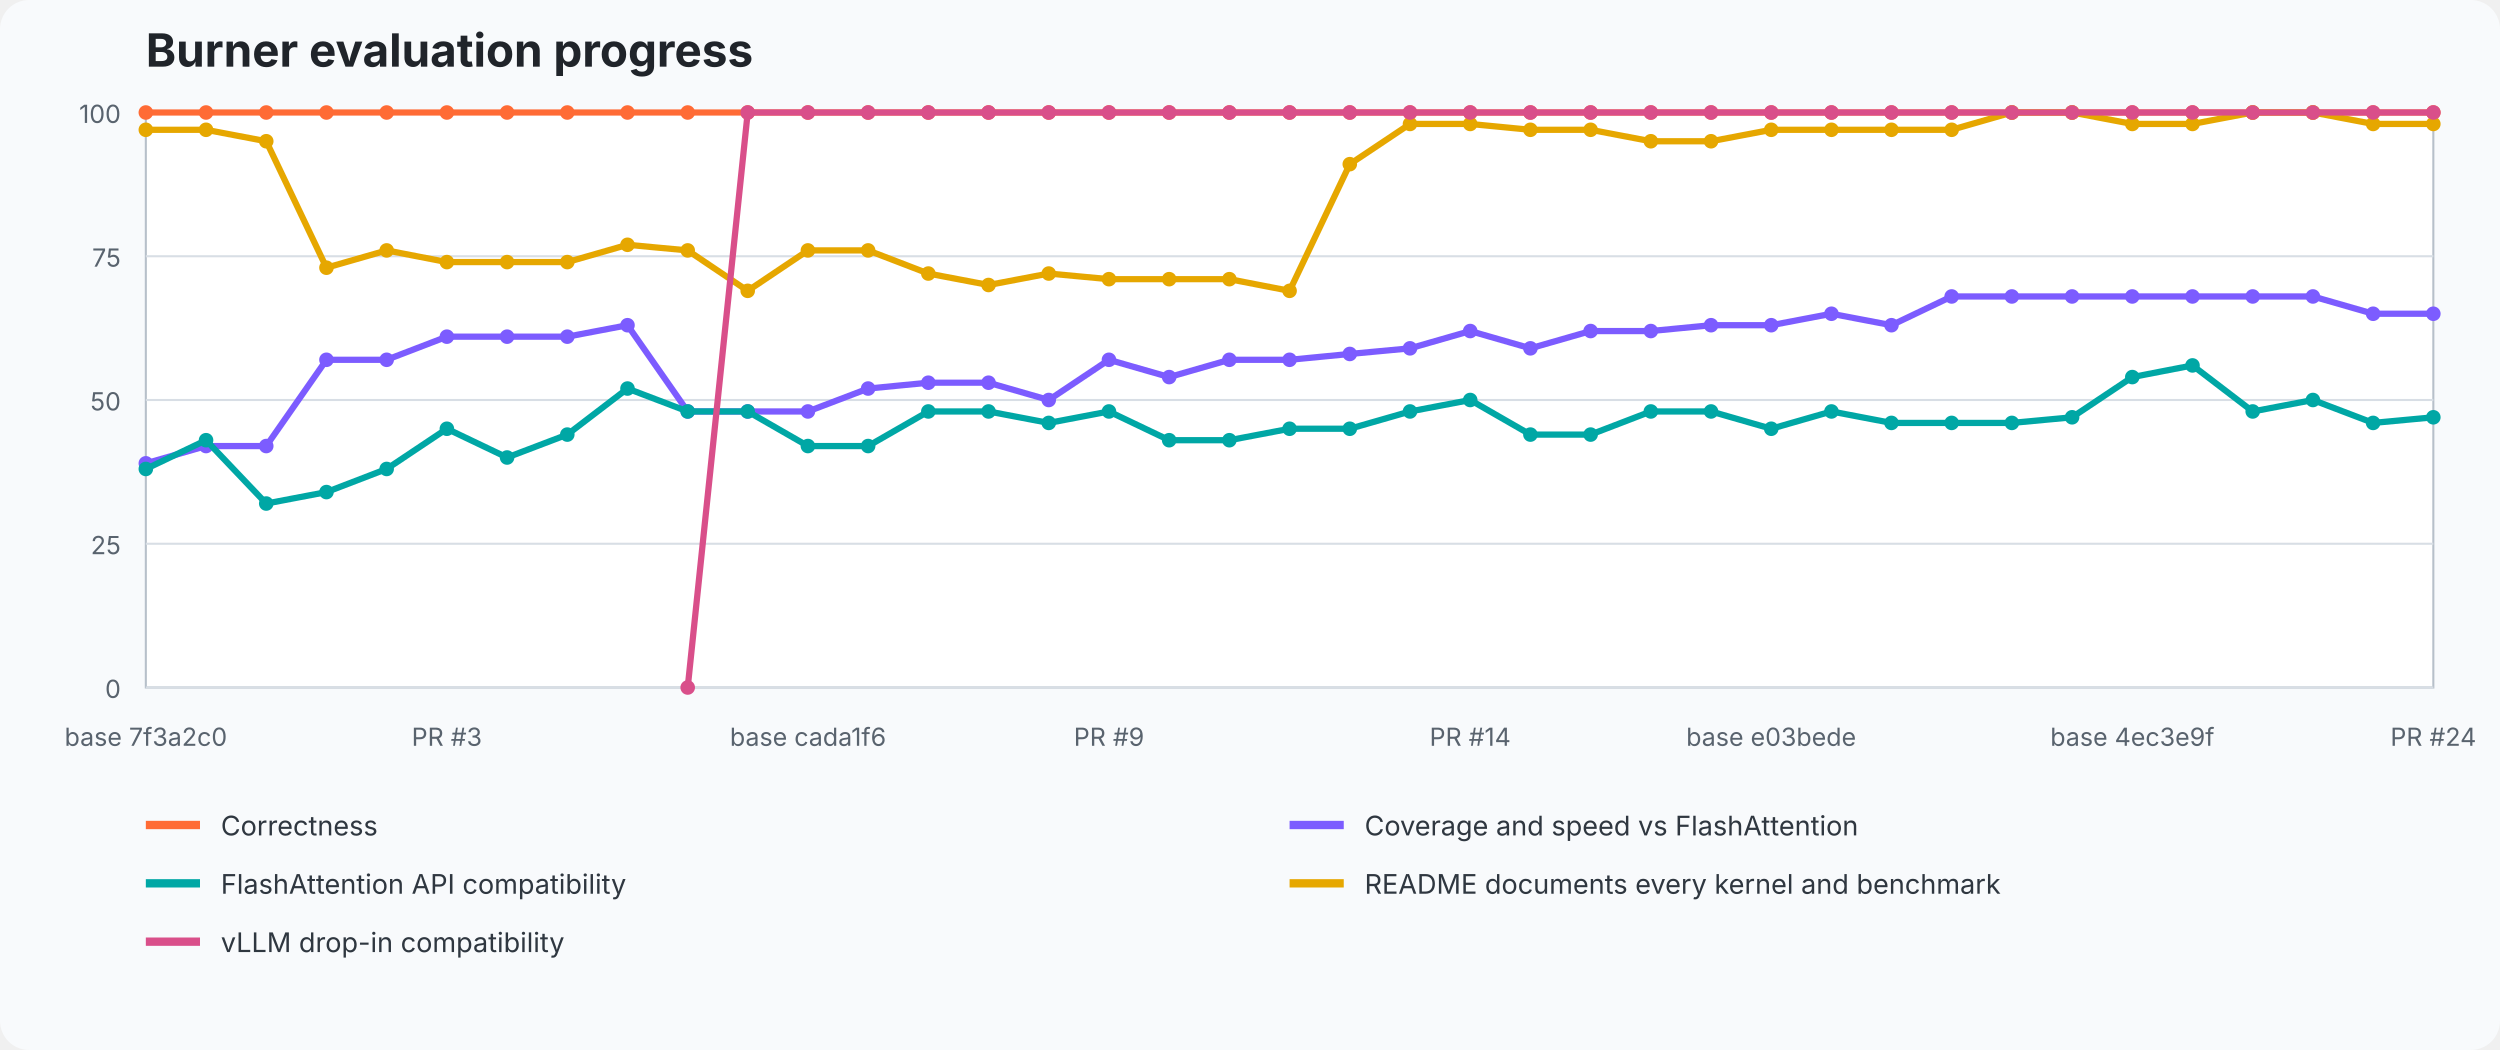
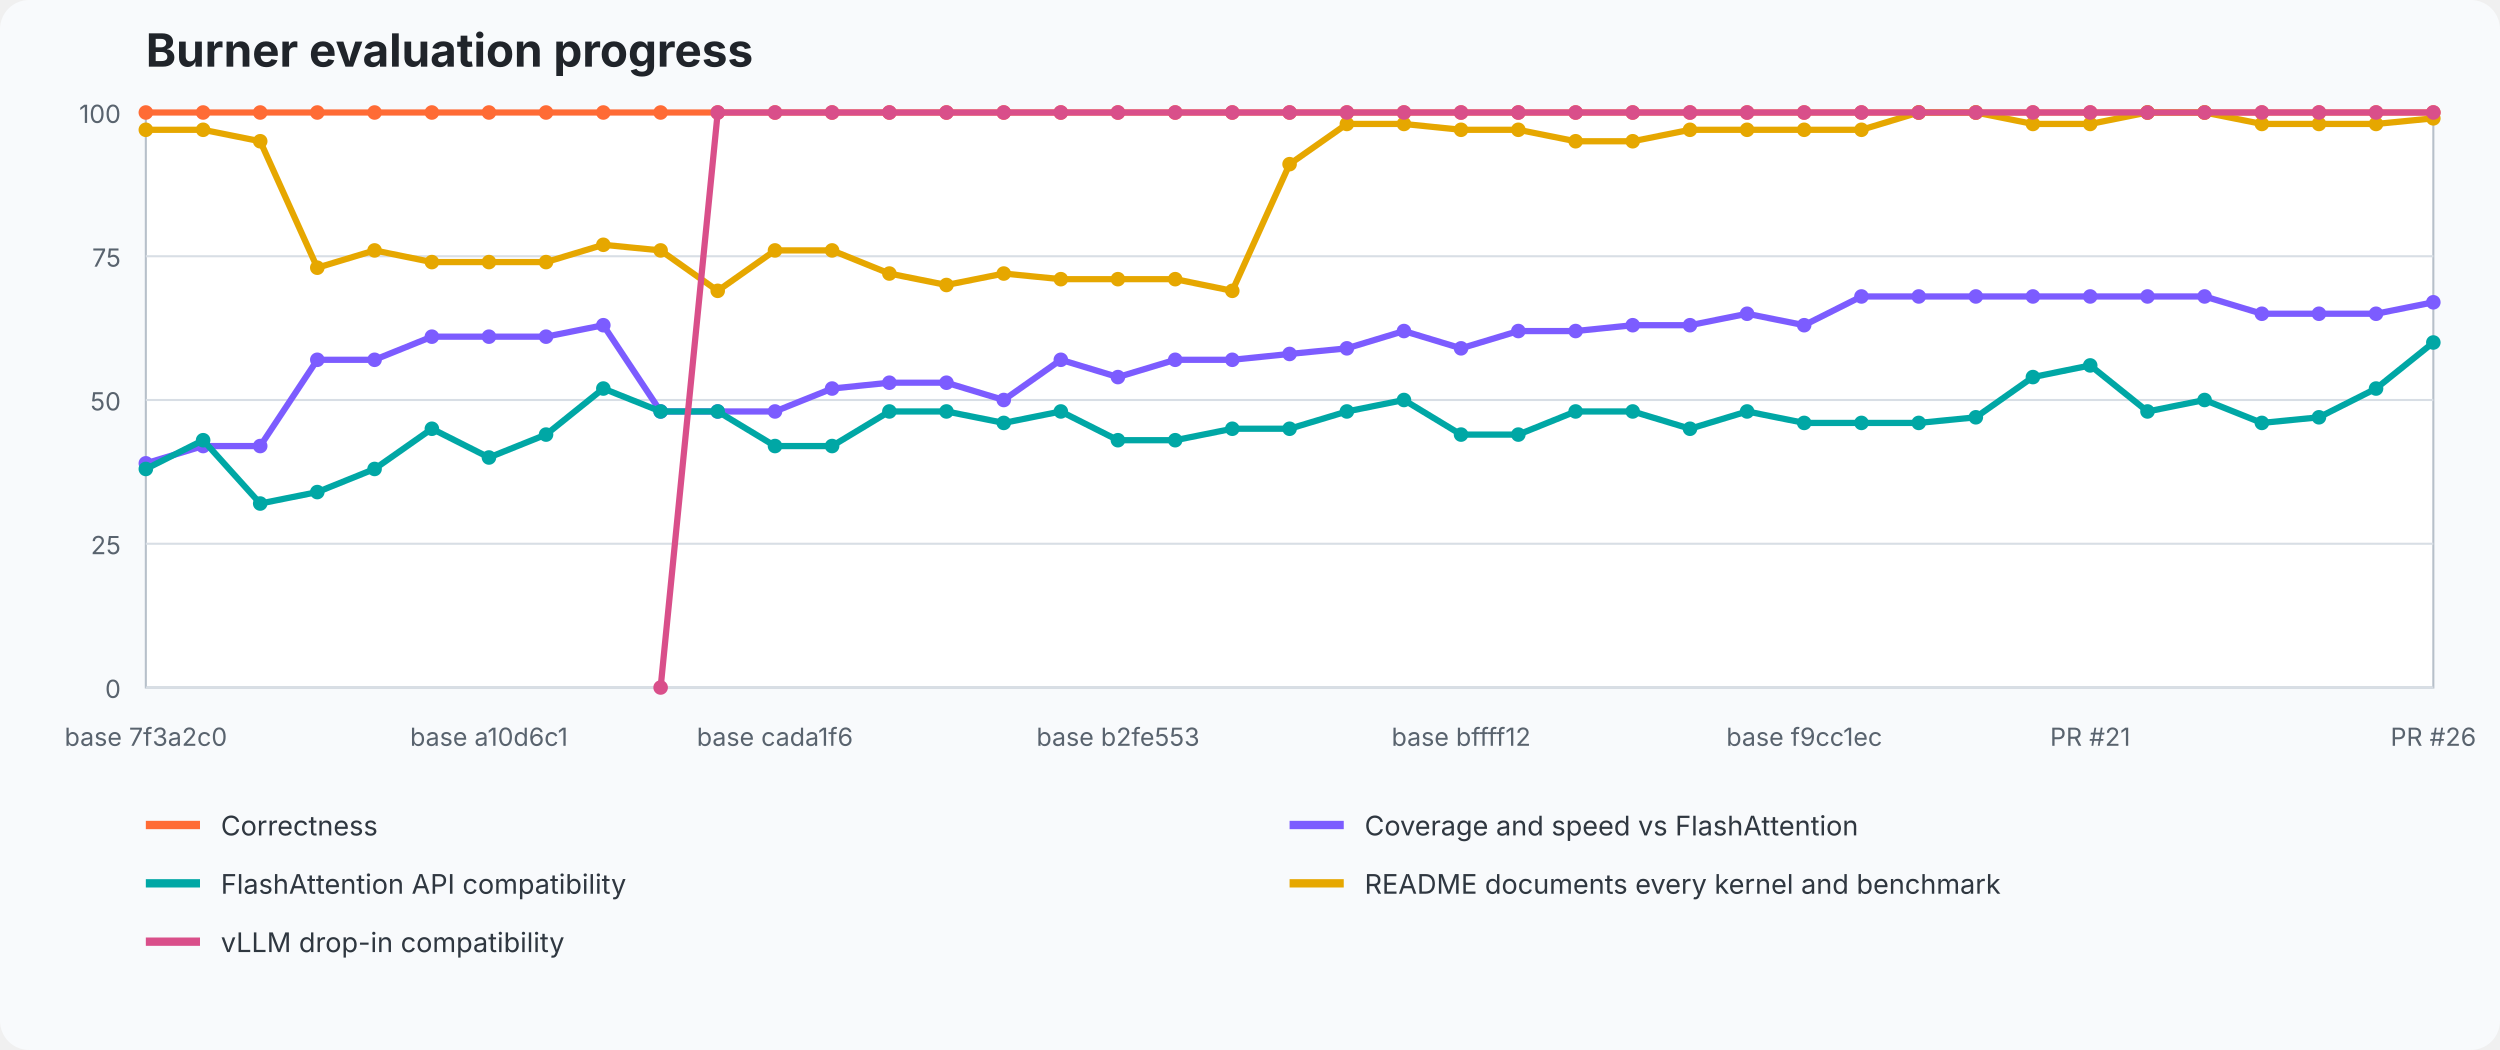
<svg xmlns="http://www.w3.org/2000/svg" width="1200" height="504" viewBox="0 0 1200 504" role="img" aria-labelledby="title desc">
  <style>text{font-family:ui-sans-serif,system-ui,-apple-system,BlinkMacSystemFont,"Segoe UI",sans-serif}.title{font-size:22px;font-weight:700;fill:#20242a}.axis{font-size:12px;fill:#59636e}.legend{font-size:13px;fill:#2f3740}.grid{stroke:#d8dee5;stroke-width:1}.plot{fill:#fff;stroke:#b7c0ca}</style>
  <rect width="100%" height="100%" fill="#f8fafc" rx="14" />
  <text x="70" y="32" class="title">Burner evaluation progress</text>
  <rect x="70" y="54" width="1098" height="276" class="plot" />
  <line x1="70" y1="330" x2="1168" y2="330" class="grid" />
  <text x="58" y="335" text-anchor="end" class="axis">0</text>
  <line x1="70" y1="261" x2="1168" y2="261" class="grid" />
  <text x="58" y="266" text-anchor="end" class="axis">25</text>
  <line x1="70" y1="192" x2="1168" y2="192" class="grid" />
  <text x="58" y="197" text-anchor="end" class="axis">50</text>
  <line x1="70" y1="123" x2="1168" y2="123" class="grid" />
  <text x="58" y="128" text-anchor="end" class="axis">75</text>
  <line x1="70" y1="54" x2="1168" y2="54" class="grid" />
  <text x="58" y="59" text-anchor="end" class="axis">100</text>
-   <polyline points="70.0,54.0 98.9,54.0 127.8,54.0 156.7,54.0 185.6,54.0 214.5,54.0 243.4,54.0 272.3,54.0 301.2,54.0 330.1,54.0 358.9,54.0 387.8,54.0 416.7,54.0 445.6,54.0 474.5,54.0 503.4,54.0 532.3,54.0 561.2,54.0 590.1,54.0 619.0,54.0 647.9,54.0 676.8,54.0 705.7,54.0 734.6,54.0 763.5,54.0 792.4,54.0 821.3,54.0 850.2,54.0 879.1,54.0 907.9,54.0 936.8,54.0 965.7,54.0 994.6,54.0 1023.5,54.0 1052.4,54.0 1081.3,54.0 1110.2,54.0 1139.1,54.0 1168.0,54.0" fill="none" stroke="#ff6b35" stroke-width="3" stroke-linejoin="round" stroke-linecap="round" />
+   <polyline points="70.0,54.0 97.5,54.0 124.9,54.0 152.3,54.0 179.8,54.0 207.3,54.0 234.7,54.0 262.1,54.0 289.6,54.0 317.1,54.0 344.5,54.0 372.0,54.0 399.4,54.0 426.9,54.0 454.3,54.0 481.8,54.0 509.2,54.0 536.6,54.0 564.1,54.0 591.5,54.0 619.0,54.0 646.5,54.0 673.9,54.0 701.3,54.0 728.8,54.0 756.3,54.0 783.7,54.0 811.2,54.0 838.6,54.0 866.0,54.0 893.5,54.0 921.0,54.0 948.4,54.0 975.8,54.0 1003.3,54.0 1030.8,54.0 1058.2,54.0 1085.7,54.0 1113.1,54.0 1140.5,54.0 1168.0,54.0" fill="none" stroke="#ff6b35" stroke-width="3" stroke-linejoin="round" stroke-linecap="round" />
  <circle cx="70.0" cy="54.0" r="3.5" fill="#ff6b35" />
-   <circle cx="98.9" cy="54.0" r="3.5" fill="#ff6b35" />
-   <circle cx="127.8" cy="54.0" r="3.5" fill="#ff6b35" />
-   <circle cx="156.7" cy="54.0" r="3.5" fill="#ff6b35" />
-   <circle cx="185.6" cy="54.0" r="3.5" fill="#ff6b35" />
-   <circle cx="214.5" cy="54.0" r="3.5" fill="#ff6b35" />
-   <circle cx="243.4" cy="54.0" r="3.5" fill="#ff6b35" />
-   <circle cx="272.3" cy="54.0" r="3.5" fill="#ff6b35" />
-   <circle cx="301.2" cy="54.0" r="3.5" fill="#ff6b35" />
-   <circle cx="330.1" cy="54.0" r="3.5" fill="#ff6b35" />
-   <circle cx="358.9" cy="54.0" r="3.5" fill="#ff6b35" />
-   <circle cx="387.8" cy="54.0" r="3.5" fill="#ff6b35" />
-   <circle cx="416.7" cy="54.0" r="3.5" fill="#ff6b35" />
-   <circle cx="445.6" cy="54.0" r="3.5" fill="#ff6b35" />
-   <circle cx="474.5" cy="54.0" r="3.5" fill="#ff6b35" />
-   <circle cx="503.4" cy="54.0" r="3.5" fill="#ff6b35" />
-   <circle cx="532.3" cy="54.0" r="3.5" fill="#ff6b35" />
-   <circle cx="561.2" cy="54.0" r="3.5" fill="#ff6b35" />
-   <circle cx="590.1" cy="54.0" r="3.5" fill="#ff6b35" />
+   <circle cx="97.5" cy="54.0" r="3.5" fill="#ff6b35" />
+   <circle cx="124.9" cy="54.0" r="3.5" fill="#ff6b35" />
+   <circle cx="152.3" cy="54.0" r="3.5" fill="#ff6b35" />
+   <circle cx="179.8" cy="54.0" r="3.5" fill="#ff6b35" />
+   <circle cx="207.3" cy="54.0" r="3.5" fill="#ff6b35" />
+   <circle cx="234.7" cy="54.0" r="3.5" fill="#ff6b35" />
+   <circle cx="262.1" cy="54.0" r="3.5" fill="#ff6b35" />
+   <circle cx="289.6" cy="54.0" r="3.5" fill="#ff6b35" />
+   <circle cx="317.1" cy="54.0" r="3.5" fill="#ff6b35" />
+   <circle cx="344.5" cy="54.0" r="3.5" fill="#ff6b35" />
+   <circle cx="372.0" cy="54.0" r="3.5" fill="#ff6b35" />
+   <circle cx="399.4" cy="54.0" r="3.5" fill="#ff6b35" />
+   <circle cx="426.9" cy="54.0" r="3.5" fill="#ff6b35" />
+   <circle cx="454.3" cy="54.0" r="3.5" fill="#ff6b35" />
+   <circle cx="481.8" cy="54.0" r="3.5" fill="#ff6b35" />
+   <circle cx="509.2" cy="54.0" r="3.5" fill="#ff6b35" />
+   <circle cx="536.6" cy="54.0" r="3.5" fill="#ff6b35" />
+   <circle cx="564.1" cy="54.0" r="3.5" fill="#ff6b35" />
+   <circle cx="591.5" cy="54.0" r="3.5" fill="#ff6b35" />
  <circle cx="619.0" cy="54.0" r="3.5" fill="#ff6b35" />
-   <circle cx="647.9" cy="54.0" r="3.5" fill="#ff6b35" />
-   <circle cx="676.8" cy="54.0" r="3.5" fill="#ff6b35" />
-   <circle cx="705.7" cy="54.0" r="3.5" fill="#ff6b35" />
-   <circle cx="734.6" cy="54.0" r="3.5" fill="#ff6b35" />
-   <circle cx="763.5" cy="54.0" r="3.5" fill="#ff6b35" />
-   <circle cx="792.4" cy="54.0" r="3.5" fill="#ff6b35" />
-   <circle cx="821.3" cy="54.0" r="3.5" fill="#ff6b35" />
-   <circle cx="850.2" cy="54.0" r="3.5" fill="#ff6b35" />
-   <circle cx="879.1" cy="54.0" r="3.5" fill="#ff6b35" />
-   <circle cx="907.9" cy="54.0" r="3.5" fill="#ff6b35" />
-   <circle cx="936.8" cy="54.0" r="3.5" fill="#ff6b35" />
-   <circle cx="965.7" cy="54.0" r="3.5" fill="#ff6b35" />
-   <circle cx="994.6" cy="54.0" r="3.5" fill="#ff6b35" />
-   <circle cx="1023.5" cy="54.0" r="3.5" fill="#ff6b35" />
-   <circle cx="1052.4" cy="54.0" r="3.5" fill="#ff6b35" />
-   <circle cx="1081.3" cy="54.0" r="3.5" fill="#ff6b35" />
-   <circle cx="1110.2" cy="54.0" r="3.5" fill="#ff6b35" />
-   <circle cx="1139.1" cy="54.0" r="3.5" fill="#ff6b35" />
+   <circle cx="646.5" cy="54.0" r="3.5" fill="#ff6b35" />
+   <circle cx="673.9" cy="54.0" r="3.5" fill="#ff6b35" />
+   <circle cx="701.3" cy="54.0" r="3.5" fill="#ff6b35" />
+   <circle cx="728.8" cy="54.0" r="3.5" fill="#ff6b35" />
+   <circle cx="756.3" cy="54.0" r="3.5" fill="#ff6b35" />
+   <circle cx="783.7" cy="54.0" r="3.5" fill="#ff6b35" />
+   <circle cx="811.2" cy="54.0" r="3.5" fill="#ff6b35" />
+   <circle cx="838.6" cy="54.0" r="3.5" fill="#ff6b35" />
+   <circle cx="866.0" cy="54.0" r="3.5" fill="#ff6b35" />
+   <circle cx="893.5" cy="54.0" r="3.5" fill="#ff6b35" />
+   <circle cx="921.0" cy="54.0" r="3.5" fill="#ff6b35" />
+   <circle cx="948.4" cy="54.0" r="3.5" fill="#ff6b35" />
+   <circle cx="975.8" cy="54.0" r="3.5" fill="#ff6b35" />
+   <circle cx="1003.3" cy="54.0" r="3.5" fill="#ff6b35" />
+   <circle cx="1030.8" cy="54.0" r="3.5" fill="#ff6b35" />
+   <circle cx="1058.2" cy="54.0" r="3.5" fill="#ff6b35" />
+   <circle cx="1085.7" cy="54.0" r="3.5" fill="#ff6b35" />
+   <circle cx="1113.1" cy="54.0" r="3.5" fill="#ff6b35" />
+   <circle cx="1140.5" cy="54.0" r="3.5" fill="#ff6b35" />
  <circle cx="1168.0" cy="54.0" r="3.5" fill="#ff6b35" />
-   <polyline points="70.0,222.4 98.9,214.1 127.8,214.1 156.7,172.7 185.6,172.7 214.5,161.6 243.4,161.6 272.3,161.6 301.2,156.1 330.1,197.5 358.9,197.5 387.8,197.5 416.7,186.5 445.6,183.7 474.5,183.7 503.4,192.0 532.3,172.7 561.2,181.0 590.1,172.7 619.0,172.7 647.9,169.9 676.8,167.2 705.7,158.9 734.6,167.2 763.5,158.9 792.4,158.9 821.3,156.1 850.2,156.1 879.1,150.6 907.9,156.1 936.8,142.3 965.7,142.3 994.6,142.3 1023.5,142.3 1052.4,142.3 1081.3,142.3 1110.2,142.3 1139.1,150.6 1168.0,150.6" fill="none" stroke="#7c5cff" stroke-width="3" stroke-linejoin="round" stroke-linecap="round" />
+   <polyline points="70.0,222.4 97.5,214.1 124.9,214.1 152.3,172.7 179.8,172.7 207.3,161.6 234.7,161.6 262.1,161.6 289.6,156.1 317.1,197.5 344.5,197.5 372.0,197.5 399.4,186.5 426.9,183.7 454.3,183.7 481.8,192.0 509.2,172.7 536.6,181.0 564.1,172.7 591.5,172.7 619.0,169.9 646.5,167.2 673.9,158.9 701.3,167.2 728.8,158.9 756.3,158.9 783.7,156.1 811.2,156.1 838.6,150.6 866.0,156.1 893.5,142.3 921.0,142.3 948.4,142.3 975.8,142.3 1003.3,142.3 1030.8,142.3 1058.2,142.3 1085.7,150.6 1113.1,150.6 1140.5,150.6 1168.0,145.1" fill="none" stroke="#7c5cff" stroke-width="3" stroke-linejoin="round" stroke-linecap="round" />
  <circle cx="70.0" cy="222.4" r="3.5" fill="#7c5cff" />
-   <circle cx="98.9" cy="214.1" r="3.5" fill="#7c5cff" />
-   <circle cx="127.8" cy="214.1" r="3.5" fill="#7c5cff" />
-   <circle cx="156.7" cy="172.7" r="3.5" fill="#7c5cff" />
-   <circle cx="185.6" cy="172.7" r="3.5" fill="#7c5cff" />
-   <circle cx="214.5" cy="161.6" r="3.5" fill="#7c5cff" />
-   <circle cx="243.4" cy="161.6" r="3.5" fill="#7c5cff" />
-   <circle cx="272.3" cy="161.6" r="3.5" fill="#7c5cff" />
-   <circle cx="301.2" cy="156.1" r="3.5" fill="#7c5cff" />
-   <circle cx="330.1" cy="197.5" r="3.5" fill="#7c5cff" />
-   <circle cx="358.9" cy="197.5" r="3.5" fill="#7c5cff" />
-   <circle cx="387.8" cy="197.5" r="3.5" fill="#7c5cff" />
-   <circle cx="416.7" cy="186.5" r="3.5" fill="#7c5cff" />
-   <circle cx="445.6" cy="183.7" r="3.5" fill="#7c5cff" />
-   <circle cx="474.5" cy="183.7" r="3.5" fill="#7c5cff" />
-   <circle cx="503.4" cy="192.0" r="3.5" fill="#7c5cff" />
-   <circle cx="532.3" cy="172.7" r="3.5" fill="#7c5cff" />
-   <circle cx="561.2" cy="181.0" r="3.5" fill="#7c5cff" />
-   <circle cx="590.1" cy="172.7" r="3.5" fill="#7c5cff" />
-   <circle cx="619.0" cy="172.7" r="3.5" fill="#7c5cff" />
-   <circle cx="647.9" cy="169.9" r="3.5" fill="#7c5cff" />
-   <circle cx="676.8" cy="167.2" r="3.5" fill="#7c5cff" />
-   <circle cx="705.7" cy="158.9" r="3.5" fill="#7c5cff" />
-   <circle cx="734.6" cy="167.2" r="3.5" fill="#7c5cff" />
-   <circle cx="763.5" cy="158.9" r="3.5" fill="#7c5cff" />
-   <circle cx="792.4" cy="158.9" r="3.5" fill="#7c5cff" />
-   <circle cx="821.3" cy="156.1" r="3.5" fill="#7c5cff" />
-   <circle cx="850.2" cy="156.1" r="3.5" fill="#7c5cff" />
-   <circle cx="879.1" cy="150.6" r="3.5" fill="#7c5cff" />
-   <circle cx="907.9" cy="156.1" r="3.5" fill="#7c5cff" />
-   <circle cx="936.8" cy="142.3" r="3.5" fill="#7c5cff" />
-   <circle cx="965.7" cy="142.3" r="3.5" fill="#7c5cff" />
-   <circle cx="994.6" cy="142.3" r="3.5" fill="#7c5cff" />
-   <circle cx="1023.5" cy="142.3" r="3.5" fill="#7c5cff" />
-   <circle cx="1052.4" cy="142.3" r="3.5" fill="#7c5cff" />
-   <circle cx="1081.3" cy="142.3" r="3.5" fill="#7c5cff" />
-   <circle cx="1110.2" cy="142.3" r="3.5" fill="#7c5cff" />
-   <circle cx="1139.1" cy="150.6" r="3.5" fill="#7c5cff" />
-   <circle cx="1168.0" cy="150.6" r="3.5" fill="#7c5cff" />
-   <polyline points="70.0,225.1 98.9,211.3 127.8,241.7 156.7,236.2 185.6,225.1 214.5,205.8 243.4,219.6 272.3,208.6 301.2,186.5 330.1,197.5 358.9,197.5 387.8,214.1 416.7,214.1 445.6,197.5 474.5,197.5 503.4,203.0 532.3,197.5 561.2,211.3 590.1,211.3 619.0,205.8 647.9,205.8 676.8,197.5 705.7,192.0 734.6,208.6 763.5,208.6 792.4,197.5 821.3,197.5 850.2,205.8 879.1,197.5 907.9,203.0 936.8,203.0 965.7,203.0 994.6,200.3 1023.5,181.0 1052.4,175.4 1081.3,197.5 1110.2,192.0 1139.1,203.0 1168.0,200.3" fill="none" stroke="#00a7a5" stroke-width="3" stroke-linejoin="round" stroke-linecap="round" />
+   <circle cx="97.5" cy="214.1" r="3.5" fill="#7c5cff" />
+   <circle cx="124.9" cy="214.1" r="3.5" fill="#7c5cff" />
+   <circle cx="152.3" cy="172.7" r="3.5" fill="#7c5cff" />
+   <circle cx="179.8" cy="172.7" r="3.5" fill="#7c5cff" />
+   <circle cx="207.3" cy="161.6" r="3.5" fill="#7c5cff" />
+   <circle cx="234.7" cy="161.6" r="3.5" fill="#7c5cff" />
+   <circle cx="262.1" cy="161.6" r="3.5" fill="#7c5cff" />
+   <circle cx="289.6" cy="156.1" r="3.5" fill="#7c5cff" />
+   <circle cx="317.1" cy="197.5" r="3.5" fill="#7c5cff" />
+   <circle cx="344.5" cy="197.5" r="3.5" fill="#7c5cff" />
+   <circle cx="372.0" cy="197.5" r="3.5" fill="#7c5cff" />
+   <circle cx="399.4" cy="186.5" r="3.5" fill="#7c5cff" />
+   <circle cx="426.9" cy="183.7" r="3.5" fill="#7c5cff" />
+   <circle cx="454.3" cy="183.7" r="3.5" fill="#7c5cff" />
+   <circle cx="481.8" cy="192.0" r="3.5" fill="#7c5cff" />
+   <circle cx="509.2" cy="172.7" r="3.5" fill="#7c5cff" />
+   <circle cx="536.6" cy="181.0" r="3.5" fill="#7c5cff" />
+   <circle cx="564.1" cy="172.7" r="3.5" fill="#7c5cff" />
+   <circle cx="591.5" cy="172.7" r="3.5" fill="#7c5cff" />
+   <circle cx="619.0" cy="169.9" r="3.5" fill="#7c5cff" />
+   <circle cx="646.5" cy="167.2" r="3.5" fill="#7c5cff" />
+   <circle cx="673.9" cy="158.9" r="3.5" fill="#7c5cff" />
+   <circle cx="701.3" cy="167.2" r="3.5" fill="#7c5cff" />
+   <circle cx="728.8" cy="158.9" r="3.5" fill="#7c5cff" />
+   <circle cx="756.3" cy="158.9" r="3.5" fill="#7c5cff" />
+   <circle cx="783.7" cy="156.1" r="3.5" fill="#7c5cff" />
+   <circle cx="811.2" cy="156.1" r="3.5" fill="#7c5cff" />
+   <circle cx="838.6" cy="150.6" r="3.5" fill="#7c5cff" />
+   <circle cx="866.0" cy="156.1" r="3.5" fill="#7c5cff" />
+   <circle cx="893.5" cy="142.3" r="3.5" fill="#7c5cff" />
+   <circle cx="921.0" cy="142.3" r="3.5" fill="#7c5cff" />
+   <circle cx="948.4" cy="142.3" r="3.5" fill="#7c5cff" />
+   <circle cx="975.8" cy="142.3" r="3.5" fill="#7c5cff" />
+   <circle cx="1003.3" cy="142.3" r="3.5" fill="#7c5cff" />
+   <circle cx="1030.8" cy="142.3" r="3.5" fill="#7c5cff" />
+   <circle cx="1058.2" cy="142.3" r="3.5" fill="#7c5cff" />
+   <circle cx="1085.7" cy="150.6" r="3.5" fill="#7c5cff" />
+   <circle cx="1113.1" cy="150.6" r="3.5" fill="#7c5cff" />
+   <circle cx="1140.5" cy="150.6" r="3.5" fill="#7c5cff" />
+   <circle cx="1168.0" cy="145.1" r="3.5" fill="#7c5cff" />
+   <polyline points="70.0,225.1 97.5,211.3 124.9,241.7 152.3,236.2 179.8,225.1 207.3,205.8 234.7,219.6 262.1,208.6 289.6,186.5 317.1,197.5 344.5,197.5 372.0,214.1 399.4,214.1 426.9,197.5 454.3,197.5 481.8,203.0 509.2,197.5 536.6,211.3 564.1,211.3 591.5,205.8 619.0,205.8 646.5,197.5 673.9,192.0 701.3,208.6 728.8,208.6 756.3,197.5 783.7,197.5 811.2,205.8 838.6,197.5 866.0,203.0 893.5,203.0 921.0,203.0 948.4,200.3 975.8,181.0 1003.3,175.4 1030.8,197.5 1058.2,192.0 1085.7,203.0 1113.1,200.3 1140.5,186.5 1168.0,164.4" fill="none" stroke="#00a7a5" stroke-width="3" stroke-linejoin="round" stroke-linecap="round" />
  <circle cx="70.0" cy="225.1" r="3.5" fill="#00a7a5" />
-   <circle cx="98.9" cy="211.3" r="3.5" fill="#00a7a5" />
-   <circle cx="127.8" cy="241.7" r="3.5" fill="#00a7a5" />
-   <circle cx="156.7" cy="236.2" r="3.5" fill="#00a7a5" />
-   <circle cx="185.6" cy="225.1" r="3.5" fill="#00a7a5" />
-   <circle cx="214.5" cy="205.8" r="3.5" fill="#00a7a5" />
-   <circle cx="243.4" cy="219.6" r="3.5" fill="#00a7a5" />
-   <circle cx="272.3" cy="208.6" r="3.5" fill="#00a7a5" />
-   <circle cx="301.2" cy="186.5" r="3.5" fill="#00a7a5" />
-   <circle cx="330.1" cy="197.5" r="3.5" fill="#00a7a5" />
-   <circle cx="358.9" cy="197.5" r="3.5" fill="#00a7a5" />
-   <circle cx="387.8" cy="214.1" r="3.5" fill="#00a7a5" />
-   <circle cx="416.7" cy="214.1" r="3.5" fill="#00a7a5" />
-   <circle cx="445.6" cy="197.5" r="3.5" fill="#00a7a5" />
-   <circle cx="474.5" cy="197.5" r="3.5" fill="#00a7a5" />
-   <circle cx="503.4" cy="203.0" r="3.5" fill="#00a7a5" />
-   <circle cx="532.3" cy="197.5" r="3.5" fill="#00a7a5" />
-   <circle cx="561.2" cy="211.3" r="3.5" fill="#00a7a5" />
-   <circle cx="590.1" cy="211.3" r="3.5" fill="#00a7a5" />
+   <circle cx="97.5" cy="211.3" r="3.5" fill="#00a7a5" />
+   <circle cx="124.9" cy="241.7" r="3.5" fill="#00a7a5" />
+   <circle cx="152.3" cy="236.2" r="3.5" fill="#00a7a5" />
+   <circle cx="179.8" cy="225.1" r="3.5" fill="#00a7a5" />
+   <circle cx="207.3" cy="205.8" r="3.5" fill="#00a7a5" />
+   <circle cx="234.7" cy="219.6" r="3.5" fill="#00a7a5" />
+   <circle cx="262.1" cy="208.6" r="3.5" fill="#00a7a5" />
+   <circle cx="289.6" cy="186.5" r="3.5" fill="#00a7a5" />
+   <circle cx="317.1" cy="197.5" r="3.5" fill="#00a7a5" />
+   <circle cx="344.5" cy="197.5" r="3.5" fill="#00a7a5" />
+   <circle cx="372.0" cy="214.1" r="3.5" fill="#00a7a5" />
+   <circle cx="399.4" cy="214.1" r="3.5" fill="#00a7a5" />
+   <circle cx="426.9" cy="197.5" r="3.5" fill="#00a7a5" />
+   <circle cx="454.3" cy="197.5" r="3.5" fill="#00a7a5" />
+   <circle cx="481.8" cy="203.0" r="3.5" fill="#00a7a5" />
+   <circle cx="509.2" cy="197.5" r="3.5" fill="#00a7a5" />
+   <circle cx="536.6" cy="211.3" r="3.5" fill="#00a7a5" />
+   <circle cx="564.1" cy="211.3" r="3.5" fill="#00a7a5" />
+   <circle cx="591.5" cy="205.8" r="3.5" fill="#00a7a5" />
  <circle cx="619.0" cy="205.8" r="3.5" fill="#00a7a5" />
-   <circle cx="647.9" cy="205.8" r="3.5" fill="#00a7a5" />
-   <circle cx="676.8" cy="197.5" r="3.5" fill="#00a7a5" />
-   <circle cx="705.7" cy="192.0" r="3.5" fill="#00a7a5" />
-   <circle cx="734.6" cy="208.6" r="3.5" fill="#00a7a5" />
-   <circle cx="763.5" cy="208.6" r="3.5" fill="#00a7a5" />
-   <circle cx="792.4" cy="197.5" r="3.5" fill="#00a7a5" />
-   <circle cx="821.3" cy="197.5" r="3.5" fill="#00a7a5" />
-   <circle cx="850.2" cy="205.8" r="3.5" fill="#00a7a5" />
-   <circle cx="879.1" cy="197.5" r="3.5" fill="#00a7a5" />
-   <circle cx="907.9" cy="203.0" r="3.5" fill="#00a7a5" />
-   <circle cx="936.8" cy="203.0" r="3.5" fill="#00a7a5" />
-   <circle cx="965.7" cy="203.0" r="3.5" fill="#00a7a5" />
-   <circle cx="994.6" cy="200.3" r="3.5" fill="#00a7a5" />
-   <circle cx="1023.5" cy="181.0" r="3.5" fill="#00a7a5" />
-   <circle cx="1052.4" cy="175.4" r="3.5" fill="#00a7a5" />
-   <circle cx="1081.3" cy="197.5" r="3.5" fill="#00a7a5" />
-   <circle cx="1110.2" cy="192.0" r="3.5" fill="#00a7a5" />
-   <circle cx="1139.1" cy="203.0" r="3.5" fill="#00a7a5" />
-   <circle cx="1168.0" cy="200.3" r="3.5" fill="#00a7a5" />
-   <polyline points="70.0,62.3 98.9,62.3 127.8,67.8 156.7,128.5 185.6,120.2 214.5,125.8 243.4,125.8 272.3,125.8 301.2,117.5 330.1,120.2 358.9,139.6 387.8,120.2 416.7,120.2 445.6,131.3 474.5,136.8 503.4,131.3 532.3,134.0 561.2,134.0 590.1,134.0 619.0,139.6 647.9,78.8 676.8,59.5 705.7,59.5 734.6,62.3 763.5,62.3 792.4,67.8 821.3,67.8 850.2,62.3 879.1,62.3 907.9,62.3 936.8,62.3 965.7,54.0 994.6,54.0 1023.5,59.5 1052.4,59.5 1081.3,54.0 1110.2,54.0 1139.1,59.5 1168.0,59.5" fill="none" stroke="#e6a700" stroke-width="3" stroke-linejoin="round" stroke-linecap="round" />
+   <circle cx="646.5" cy="197.5" r="3.5" fill="#00a7a5" />
+   <circle cx="673.9" cy="192.0" r="3.5" fill="#00a7a5" />
+   <circle cx="701.3" cy="208.6" r="3.5" fill="#00a7a5" />
+   <circle cx="728.8" cy="208.6" r="3.5" fill="#00a7a5" />
+   <circle cx="756.3" cy="197.5" r="3.5" fill="#00a7a5" />
+   <circle cx="783.7" cy="197.5" r="3.5" fill="#00a7a5" />
+   <circle cx="811.2" cy="205.8" r="3.5" fill="#00a7a5" />
+   <circle cx="838.6" cy="197.5" r="3.5" fill="#00a7a5" />
+   <circle cx="866.0" cy="203.0" r="3.5" fill="#00a7a5" />
+   <circle cx="893.5" cy="203.0" r="3.5" fill="#00a7a5" />
+   <circle cx="921.0" cy="203.0" r="3.5" fill="#00a7a5" />
+   <circle cx="948.4" cy="200.3" r="3.5" fill="#00a7a5" />
+   <circle cx="975.8" cy="181.0" r="3.5" fill="#00a7a5" />
+   <circle cx="1003.3" cy="175.4" r="3.5" fill="#00a7a5" />
+   <circle cx="1030.8" cy="197.5" r="3.5" fill="#00a7a5" />
+   <circle cx="1058.2" cy="192.0" r="3.5" fill="#00a7a5" />
+   <circle cx="1085.7" cy="203.0" r="3.5" fill="#00a7a5" />
+   <circle cx="1113.1" cy="200.3" r="3.5" fill="#00a7a5" />
+   <circle cx="1140.5" cy="186.5" r="3.5" fill="#00a7a5" />
+   <circle cx="1168.0" cy="164.4" r="3.5" fill="#00a7a5" />
+   <polyline points="70.0,62.3 97.5,62.3 124.9,67.8 152.3,128.5 179.8,120.2 207.3,125.8 234.7,125.8 262.1,125.8 289.6,117.5 317.1,120.2 344.5,139.6 372.0,120.2 399.4,120.2 426.9,131.3 454.3,136.8 481.8,131.3 509.2,134.0 536.6,134.0 564.1,134.0 591.5,139.6 619.0,78.8 646.5,59.5 673.9,59.5 701.3,62.3 728.8,62.3 756.3,67.8 783.7,67.8 811.2,62.3 838.6,62.3 866.0,62.3 893.5,62.3 921.0,54.0 948.4,54.0 975.8,59.5 1003.3,59.5 1030.8,54.0 1058.2,54.0 1085.7,59.5 1113.1,59.5 1140.5,59.5 1168.0,56.8" fill="none" stroke="#e6a700" stroke-width="3" stroke-linejoin="round" stroke-linecap="round" />
  <circle cx="70.0" cy="62.3" r="3.5" fill="#e6a700" />
-   <circle cx="98.9" cy="62.3" r="3.5" fill="#e6a700" />
-   <circle cx="127.8" cy="67.8" r="3.5" fill="#e6a700" />
-   <circle cx="156.7" cy="128.5" r="3.5" fill="#e6a700" />
-   <circle cx="185.6" cy="120.2" r="3.5" fill="#e6a700" />
-   <circle cx="214.5" cy="125.8" r="3.5" fill="#e6a700" />
-   <circle cx="243.4" cy="125.8" r="3.5" fill="#e6a700" />
-   <circle cx="272.3" cy="125.8" r="3.5" fill="#e6a700" />
-   <circle cx="301.2" cy="117.5" r="3.5" fill="#e6a700" />
-   <circle cx="330.1" cy="120.2" r="3.5" fill="#e6a700" />
-   <circle cx="358.9" cy="139.6" r="3.5" fill="#e6a700" />
-   <circle cx="387.8" cy="120.2" r="3.5" fill="#e6a700" />
-   <circle cx="416.7" cy="120.2" r="3.5" fill="#e6a700" />
-   <circle cx="445.6" cy="131.3" r="3.5" fill="#e6a700" />
-   <circle cx="474.5" cy="136.8" r="3.5" fill="#e6a700" />
-   <circle cx="503.4" cy="131.3" r="3.5" fill="#e6a700" />
-   <circle cx="532.3" cy="134.0" r="3.5" fill="#e6a700" />
-   <circle cx="561.2" cy="134.0" r="3.5" fill="#e6a700" />
-   <circle cx="590.1" cy="134.0" r="3.5" fill="#e6a700" />
-   <circle cx="619.0" cy="139.6" r="3.5" fill="#e6a700" />
-   <circle cx="647.9" cy="78.8" r="3.5" fill="#e6a700" />
-   <circle cx="676.8" cy="59.5" r="3.5" fill="#e6a700" />
-   <circle cx="705.7" cy="59.5" r="3.5" fill="#e6a700" />
-   <circle cx="734.6" cy="62.3" r="3.5" fill="#e6a700" />
-   <circle cx="763.5" cy="62.3" r="3.5" fill="#e6a700" />
-   <circle cx="792.4" cy="67.8" r="3.5" fill="#e6a700" />
-   <circle cx="821.3" cy="67.8" r="3.5" fill="#e6a700" />
-   <circle cx="850.2" cy="62.3" r="3.5" fill="#e6a700" />
-   <circle cx="879.1" cy="62.3" r="3.5" fill="#e6a700" />
-   <circle cx="907.9" cy="62.3" r="3.5" fill="#e6a700" />
-   <circle cx="936.8" cy="62.3" r="3.5" fill="#e6a700" />
-   <circle cx="965.7" cy="54.0" r="3.5" fill="#e6a700" />
-   <circle cx="994.6" cy="54.0" r="3.5" fill="#e6a700" />
-   <circle cx="1023.5" cy="59.5" r="3.5" fill="#e6a700" />
-   <circle cx="1052.4" cy="59.5" r="3.5" fill="#e6a700" />
-   <circle cx="1081.3" cy="54.0" r="3.5" fill="#e6a700" />
-   <circle cx="1110.2" cy="54.0" r="3.5" fill="#e6a700" />
-   <circle cx="1139.1" cy="59.5" r="3.5" fill="#e6a700" />
-   <circle cx="1168.0" cy="59.5" r="3.5" fill="#e6a700" />
-   <polyline points="330.1,330.0 358.9,54.0 387.8,54.0 416.7,54.0 445.6,54.0 474.5,54.0 503.4,54.0 532.3,54.0 561.2,54.0 590.1,54.0 619.0,54.0 647.9,54.0 676.8,54.0 705.7,54.0 734.6,54.0 763.5,54.0 792.4,54.0 821.3,54.0 850.2,54.0 879.1,54.0 907.9,54.0 936.8,54.0 965.7,54.0 994.6,54.0 1023.5,54.0 1052.4,54.0 1081.3,54.0 1110.2,54.0 1139.1,54.0 1168.0,54.0" fill="none" stroke="#d94f8a" stroke-width="3" stroke-linejoin="round" stroke-linecap="round" />
-   <circle cx="330.1" cy="330.0" r="3.5" fill="#d94f8a" />
-   <circle cx="358.9" cy="54.0" r="3.5" fill="#d94f8a" />
-   <circle cx="387.8" cy="54.0" r="3.5" fill="#d94f8a" />
-   <circle cx="416.7" cy="54.0" r="3.5" fill="#d94f8a" />
-   <circle cx="445.6" cy="54.0" r="3.5" fill="#d94f8a" />
-   <circle cx="474.5" cy="54.0" r="3.5" fill="#d94f8a" />
-   <circle cx="503.4" cy="54.0" r="3.5" fill="#d94f8a" />
-   <circle cx="532.3" cy="54.0" r="3.5" fill="#d94f8a" />
-   <circle cx="561.2" cy="54.0" r="3.5" fill="#d94f8a" />
-   <circle cx="590.1" cy="54.0" r="3.5" fill="#d94f8a" />
+   <circle cx="97.5" cy="62.3" r="3.5" fill="#e6a700" />
+   <circle cx="124.9" cy="67.8" r="3.5" fill="#e6a700" />
+   <circle cx="152.3" cy="128.5" r="3.5" fill="#e6a700" />
+   <circle cx="179.8" cy="120.2" r="3.5" fill="#e6a700" />
+   <circle cx="207.3" cy="125.8" r="3.5" fill="#e6a700" />
+   <circle cx="234.7" cy="125.8" r="3.5" fill="#e6a700" />
+   <circle cx="262.1" cy="125.8" r="3.5" fill="#e6a700" />
+   <circle cx="289.6" cy="117.5" r="3.5" fill="#e6a700" />
+   <circle cx="317.1" cy="120.2" r="3.5" fill="#e6a700" />
+   <circle cx="344.5" cy="139.6" r="3.5" fill="#e6a700" />
+   <circle cx="372.0" cy="120.2" r="3.5" fill="#e6a700" />
+   <circle cx="399.4" cy="120.2" r="3.5" fill="#e6a700" />
+   <circle cx="426.9" cy="131.3" r="3.5" fill="#e6a700" />
+   <circle cx="454.3" cy="136.8" r="3.5" fill="#e6a700" />
+   <circle cx="481.8" cy="131.3" r="3.5" fill="#e6a700" />
+   <circle cx="509.2" cy="134.0" r="3.5" fill="#e6a700" />
+   <circle cx="536.6" cy="134.0" r="3.5" fill="#e6a700" />
+   <circle cx="564.1" cy="134.0" r="3.5" fill="#e6a700" />
+   <circle cx="591.5" cy="139.6" r="3.5" fill="#e6a700" />
+   <circle cx="619.0" cy="78.8" r="3.5" fill="#e6a700" />
+   <circle cx="646.5" cy="59.5" r="3.5" fill="#e6a700" />
+   <circle cx="673.9" cy="59.5" r="3.5" fill="#e6a700" />
+   <circle cx="701.3" cy="62.3" r="3.5" fill="#e6a700" />
+   <circle cx="728.8" cy="62.3" r="3.5" fill="#e6a700" />
+   <circle cx="756.3" cy="67.8" r="3.5" fill="#e6a700" />
+   <circle cx="783.7" cy="67.8" r="3.5" fill="#e6a700" />
+   <circle cx="811.2" cy="62.3" r="3.5" fill="#e6a700" />
+   <circle cx="838.6" cy="62.3" r="3.5" fill="#e6a700" />
+   <circle cx="866.0" cy="62.3" r="3.5" fill="#e6a700" />
+   <circle cx="893.5" cy="62.3" r="3.5" fill="#e6a700" />
+   <circle cx="921.0" cy="54.0" r="3.5" fill="#e6a700" />
+   <circle cx="948.4" cy="54.0" r="3.5" fill="#e6a700" />
+   <circle cx="975.8" cy="59.5" r="3.5" fill="#e6a700" />
+   <circle cx="1003.3" cy="59.5" r="3.5" fill="#e6a700" />
+   <circle cx="1030.8" cy="54.0" r="3.5" fill="#e6a700" />
+   <circle cx="1058.2" cy="54.0" r="3.5" fill="#e6a700" />
+   <circle cx="1085.7" cy="59.5" r="3.5" fill="#e6a700" />
+   <circle cx="1113.1" cy="59.5" r="3.5" fill="#e6a700" />
+   <circle cx="1140.5" cy="59.5" r="3.5" fill="#e6a700" />
+   <circle cx="1168.0" cy="56.8" r="3.5" fill="#e6a700" />
+   <polyline points="317.1,330.0 344.5,54.0 372.0,54.0 399.4,54.0 426.9,54.0 454.3,54.0 481.8,54.0 509.2,54.0 536.6,54.0 564.1,54.0 591.5,54.0 619.0,54.0 646.5,54.0 673.9,54.0 701.3,54.0 728.8,54.0 756.3,54.0 783.7,54.0 811.2,54.0 838.6,54.0 866.0,54.0 893.5,54.0 921.0,54.0 948.4,54.0 975.8,54.0 1003.3,54.0 1030.8,54.0 1058.2,54.0 1085.7,54.0 1113.1,54.0 1140.5,54.0 1168.0,54.0" fill="none" stroke="#d94f8a" stroke-width="3" stroke-linejoin="round" stroke-linecap="round" />
+   <circle cx="317.1" cy="330.0" r="3.5" fill="#d94f8a" />
+   <circle cx="344.5" cy="54.0" r="3.5" fill="#d94f8a" />
+   <circle cx="372.0" cy="54.0" r="3.5" fill="#d94f8a" />
+   <circle cx="399.4" cy="54.0" r="3.5" fill="#d94f8a" />
+   <circle cx="426.9" cy="54.0" r="3.5" fill="#d94f8a" />
+   <circle cx="454.3" cy="54.0" r="3.5" fill="#d94f8a" />
+   <circle cx="481.8" cy="54.0" r="3.5" fill="#d94f8a" />
+   <circle cx="509.2" cy="54.0" r="3.5" fill="#d94f8a" />
+   <circle cx="536.6" cy="54.0" r="3.5" fill="#d94f8a" />
+   <circle cx="564.1" cy="54.0" r="3.5" fill="#d94f8a" />
+   <circle cx="591.5" cy="54.0" r="3.5" fill="#d94f8a" />
  <circle cx="619.0" cy="54.0" r="3.5" fill="#d94f8a" />
-   <circle cx="647.9" cy="54.0" r="3.5" fill="#d94f8a" />
-   <circle cx="676.8" cy="54.0" r="3.5" fill="#d94f8a" />
-   <circle cx="705.7" cy="54.0" r="3.5" fill="#d94f8a" />
-   <circle cx="734.6" cy="54.0" r="3.5" fill="#d94f8a" />
-   <circle cx="763.5" cy="54.0" r="3.5" fill="#d94f8a" />
-   <circle cx="792.4" cy="54.0" r="3.5" fill="#d94f8a" />
-   <circle cx="821.3" cy="54.0" r="3.5" fill="#d94f8a" />
-   <circle cx="850.2" cy="54.0" r="3.5" fill="#d94f8a" />
-   <circle cx="879.1" cy="54.0" r="3.5" fill="#d94f8a" />
-   <circle cx="907.9" cy="54.0" r="3.5" fill="#d94f8a" />
-   <circle cx="936.8" cy="54.0" r="3.5" fill="#d94f8a" />
-   <circle cx="965.7" cy="54.0" r="3.5" fill="#d94f8a" />
-   <circle cx="994.6" cy="54.0" r="3.5" fill="#d94f8a" />
-   <circle cx="1023.5" cy="54.0" r="3.5" fill="#d94f8a" />
-   <circle cx="1052.4" cy="54.0" r="3.5" fill="#d94f8a" />
-   <circle cx="1081.3" cy="54.0" r="3.5" fill="#d94f8a" />
-   <circle cx="1110.2" cy="54.0" r="3.5" fill="#d94f8a" />
-   <circle cx="1139.1" cy="54.0" r="3.5" fill="#d94f8a" />
+   <circle cx="646.5" cy="54.0" r="3.5" fill="#d94f8a" />
+   <circle cx="673.9" cy="54.0" r="3.5" fill="#d94f8a" />
+   <circle cx="701.3" cy="54.0" r="3.5" fill="#d94f8a" />
+   <circle cx="728.8" cy="54.0" r="3.5" fill="#d94f8a" />
+   <circle cx="756.3" cy="54.0" r="3.5" fill="#d94f8a" />
+   <circle cx="783.7" cy="54.0" r="3.5" fill="#d94f8a" />
+   <circle cx="811.2" cy="54.0" r="3.5" fill="#d94f8a" />
+   <circle cx="838.6" cy="54.0" r="3.5" fill="#d94f8a" />
+   <circle cx="866.0" cy="54.0" r="3.5" fill="#d94f8a" />
+   <circle cx="893.5" cy="54.0" r="3.5" fill="#d94f8a" />
+   <circle cx="921.0" cy="54.0" r="3.5" fill="#d94f8a" />
+   <circle cx="948.4" cy="54.0" r="3.5" fill="#d94f8a" />
+   <circle cx="975.8" cy="54.0" r="3.5" fill="#d94f8a" />
+   <circle cx="1003.3" cy="54.0" r="3.5" fill="#d94f8a" />
+   <circle cx="1030.8" cy="54.0" r="3.5" fill="#d94f8a" />
+   <circle cx="1058.2" cy="54.0" r="3.5" fill="#d94f8a" />
+   <circle cx="1085.7" cy="54.0" r="3.5" fill="#d94f8a" />
+   <circle cx="1113.1" cy="54.0" r="3.5" fill="#d94f8a" />
+   <circle cx="1140.5" cy="54.0" r="3.5" fill="#d94f8a" />
  <circle cx="1168.0" cy="54.0" r="3.5" fill="#d94f8a" />
  <text x="70" y="358" text-anchor="middle" class="axis">base 7f3a2c0</text>
-   <text x="214.474" y="358" text-anchor="middle" class="axis">PR #3</text>
-   <text x="387.842" y="358" text-anchor="middle" class="axis">base cada1f6</text>
-   <text x="532.316" y="358" text-anchor="middle" class="axis">PR #9</text>
-   <text x="705.684" y="358" text-anchor="middle" class="axis">PR #14</text>
-   <text x="850.158" y="358" text-anchor="middle" class="axis">base e03bede</text>
-   <text x="1023.526" y="358" text-anchor="middle" class="axis">base 4ec3e9f</text>
-   <text x="1168" y="358" text-anchor="middle" class="axis">PR #24</text>
+   <text x="234.7" y="358" text-anchor="middle" class="axis">base a10d6c1</text>
+   <text x="371.95" y="358" text-anchor="middle" class="axis">base cada1f6</text>
+   <text x="536.65" y="358" text-anchor="middle" class="axis">base b2fe553</text>
+   <text x="701.35" y="358" text-anchor="middle" class="axis">base bffff12</text>
+   <text x="866.05" y="358" text-anchor="middle" class="axis">base f9cc1ec</text>
+   <text x="1003.3" y="358" text-anchor="middle" class="axis">PR #21</text>
+   <text x="1168" y="358" text-anchor="middle" class="axis">PR #26</text>
  <line x1="70" y1="396" x2="96" y2="396" stroke="#ff6b35" stroke-width="4" />
  <text x="106" y="401" class="legend">Correctness</text>
  <line x1="619" y1="396" x2="645" y2="396" stroke="#7c5cff" stroke-width="4" />
  <text x="655" y="401" class="legend">Coverage and speed vs FlashAttention</text>
  <line x1="70" y1="424" x2="96" y2="424" stroke="#00a7a5" stroke-width="4" />
  <text x="106" y="429" class="legend">FlashAttention API compatibility</text>
  <line x1="619" y1="424" x2="645" y2="424" stroke="#e6a700" stroke-width="4" />
  <text x="655" y="429" class="legend">README documents every kernel and benchmark</text>
  <line x1="70" y1="452" x2="96" y2="452" stroke="#d94f8a" stroke-width="4" />
  <text x="106" y="457" class="legend">vLLM drop-in compatibility</text>
</svg>
